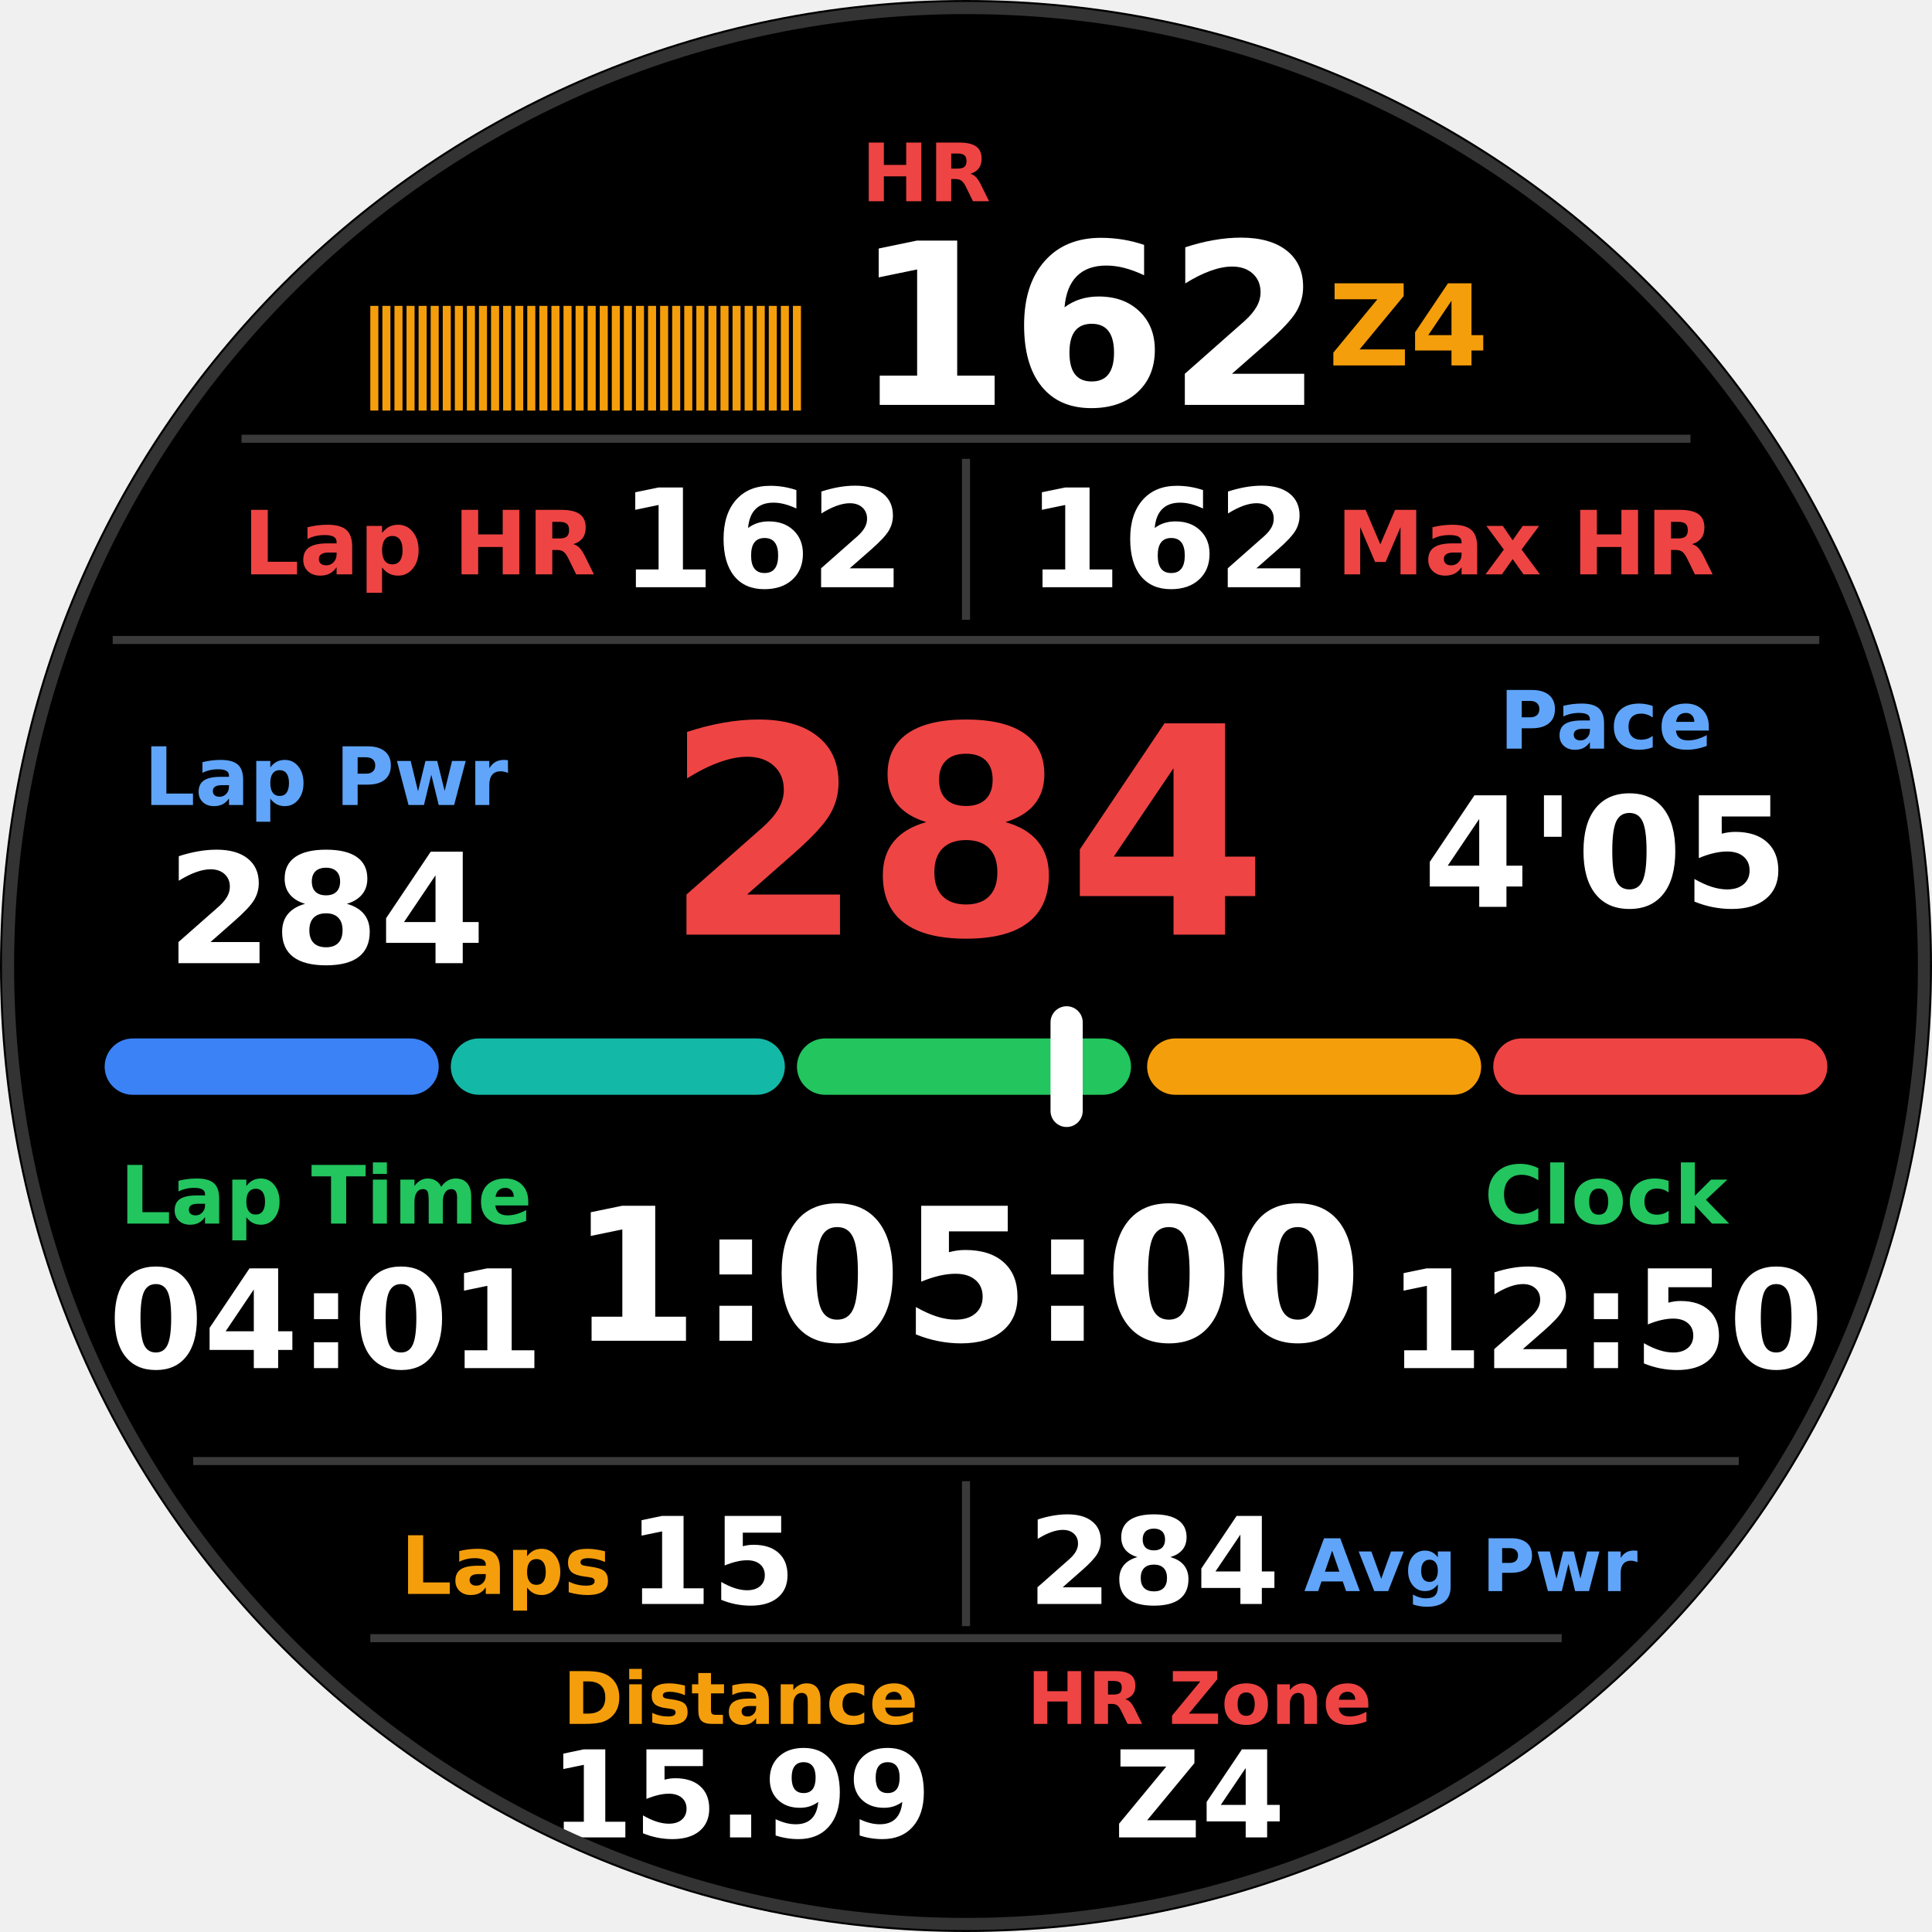
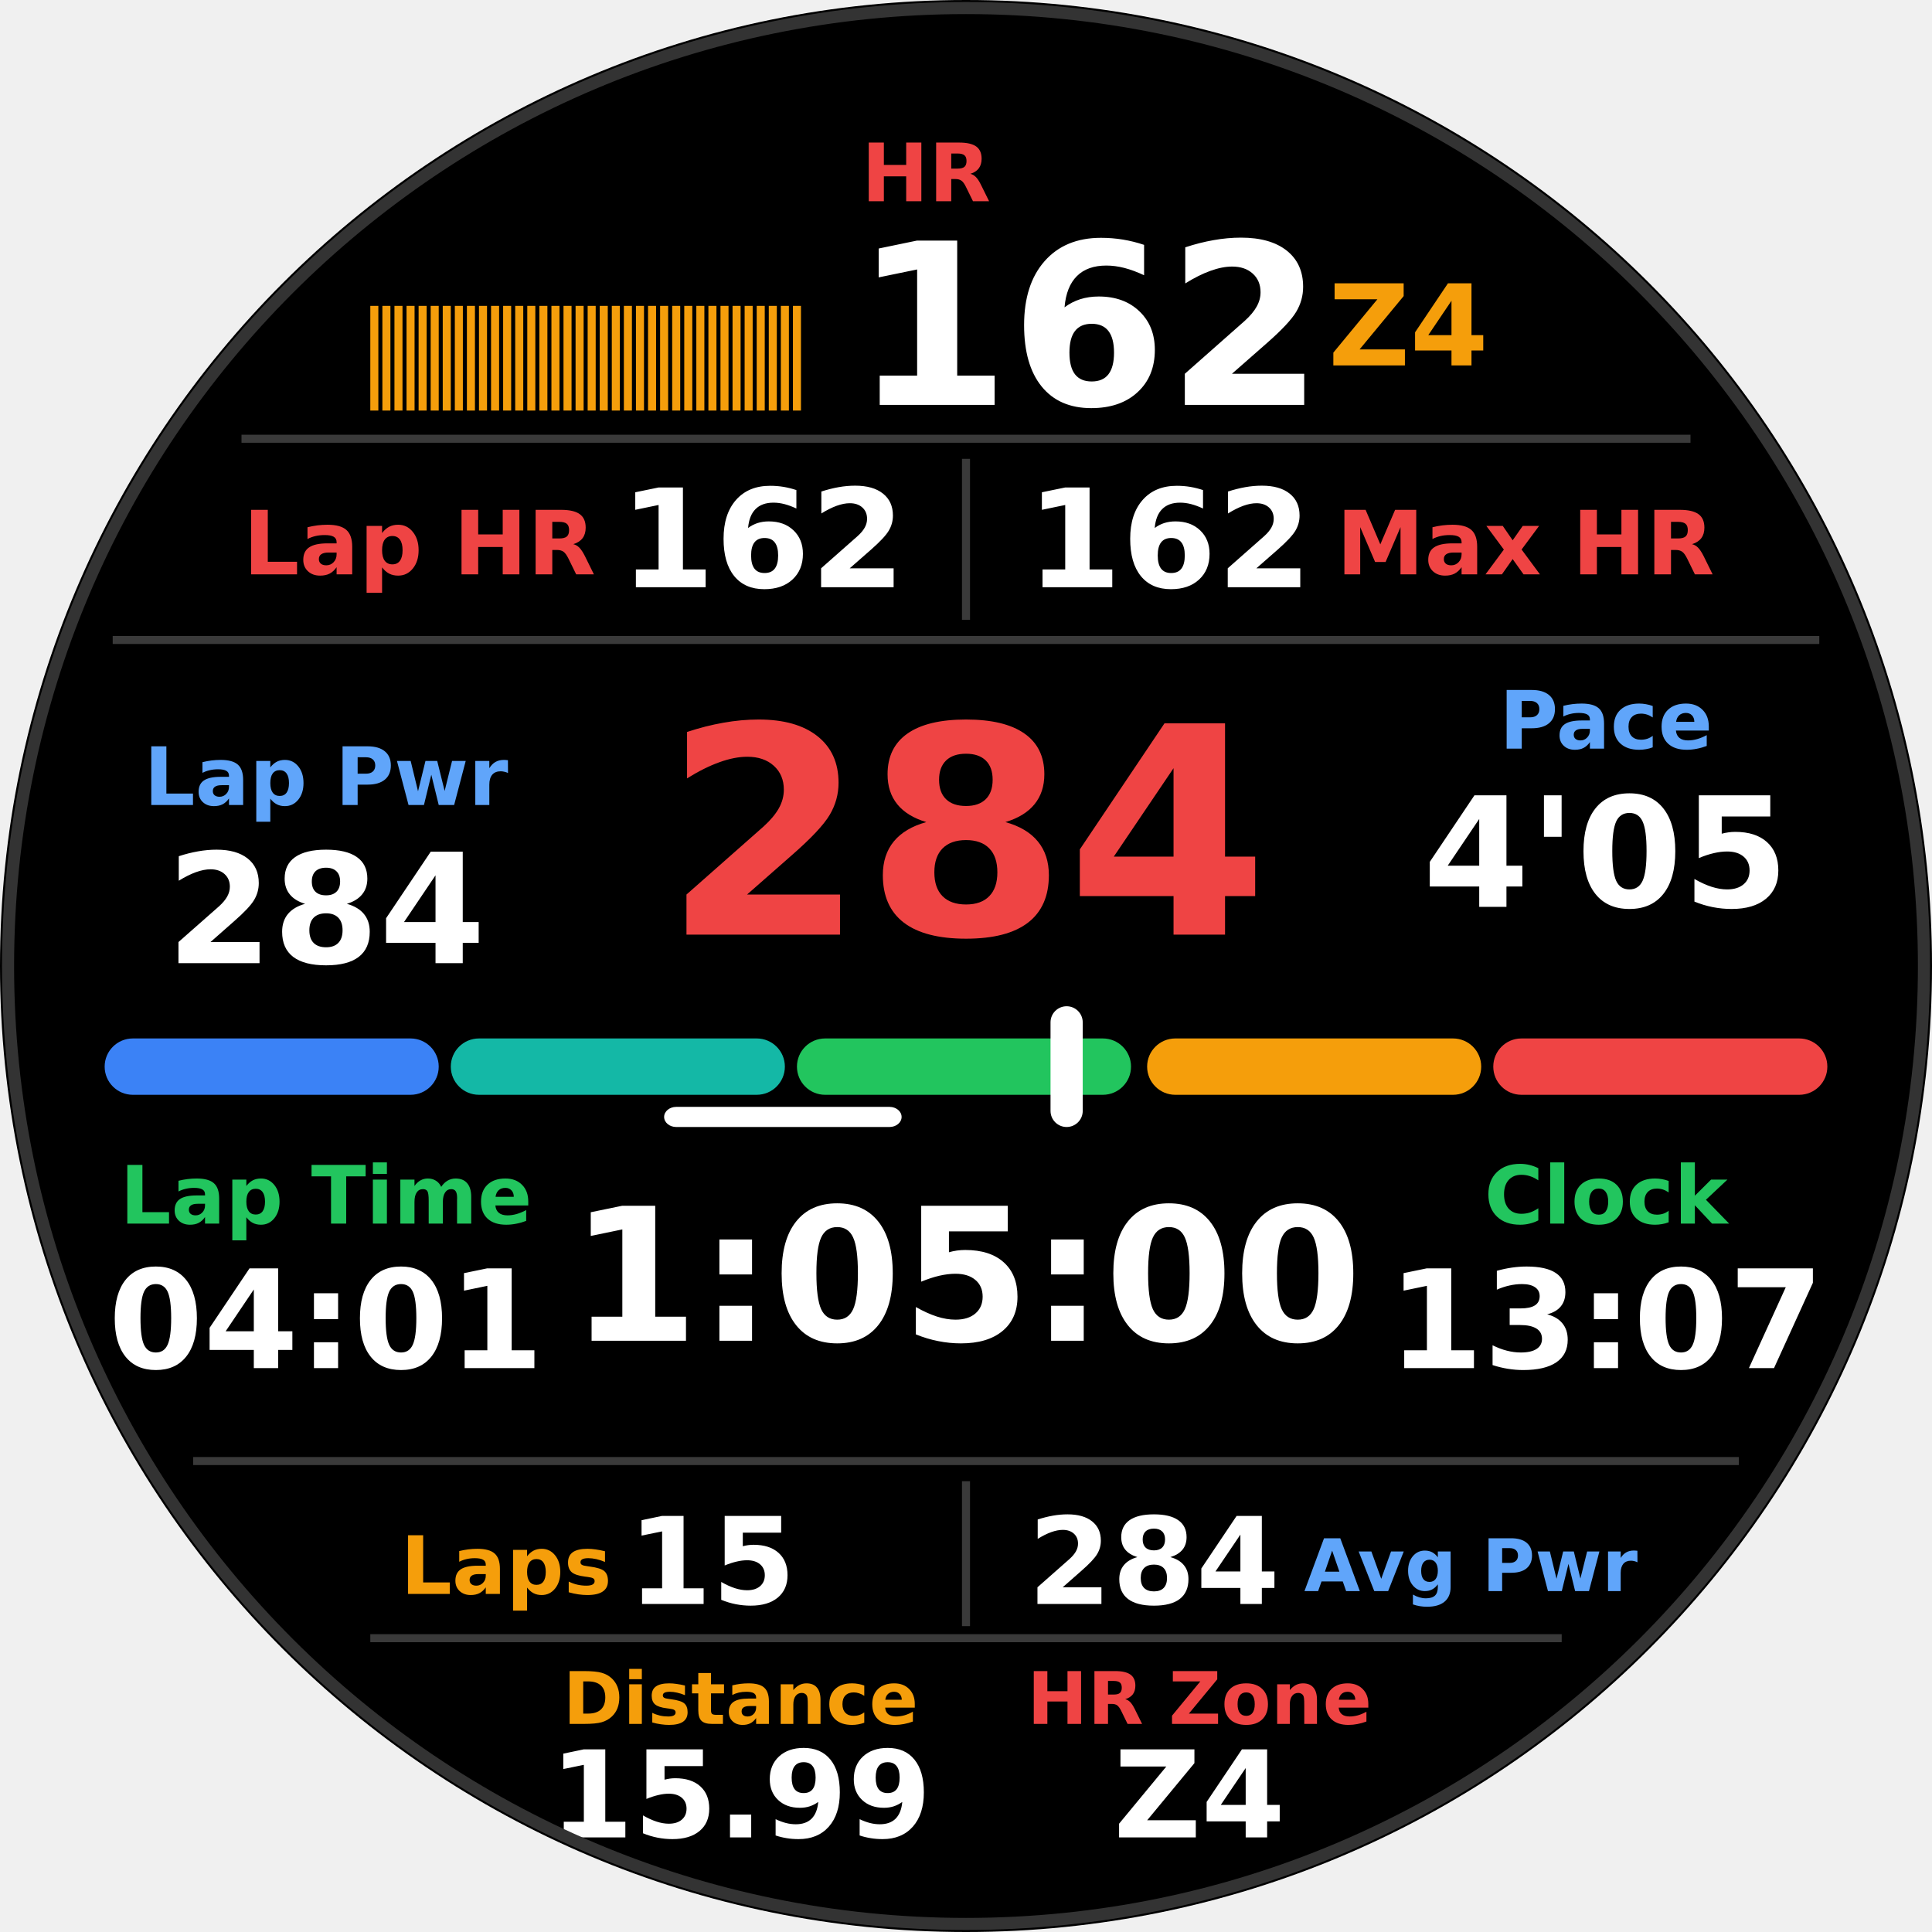
<svg xmlns="http://www.w3.org/2000/svg" width="480" height="480" viewBox="0 0 480 480">
  <defs>
    <clipPath id="round3">
      <circle cx="240" cy="240" r="240" />
    </clipPath>
  </defs>
  <circle cx="240" cy="240" r="239" fill="#000" />
  <g clip-path="url(#round3)">
    <rect x="0" y="0" width="480" height="480" rx="0" fill="#000000" />
    <rect x="60" y="108" width="360" height="2" rx="0" fill="#3a3a3a" />
    <rect x="239" y="114" width="2" height="40" rx="0" fill="#3a3a3a" />
    <rect x="28" y="158" width="424" height="2" rx="0" fill="#3a3a3a" />
    <rect x="48" y="362" width="384" height="2" rx="0" fill="#3a3a3a" />
    <rect x="239" y="368" width="2" height="36" rx="0" fill="#3a3a3a" />
    <rect x="92" y="406" width="296" height="2" rx="0" fill="#3a3a3a" />
    <rect x="92" y="76" width="2" height="26" rx="0" fill="#f59e0b" />
    <rect x="95" y="76" width="2" height="26" rx="0" fill="#f59e0b" />
    <rect x="98" y="76" width="2" height="26" rx="0" fill="#f59e0b" />
    <rect x="101" y="76" width="2" height="26" rx="0" fill="#f59e0b" />
    <rect x="104" y="76" width="2" height="26" rx="0" fill="#f59e0b" />
    <rect x="107" y="76" width="2" height="26" rx="0" fill="#f59e0b" />
    <rect x="110" y="76" width="2" height="26" rx="0" fill="#f59e0b" />
    <rect x="113" y="76" width="2" height="26" rx="0" fill="#f59e0b" />
    <rect x="116" y="76" width="2" height="26" rx="0" fill="#f59e0b" />
    <rect x="119" y="76" width="2" height="26" rx="0" fill="#f59e0b" />
    <rect x="122" y="76" width="2" height="26" rx="0" fill="#f59e0b" />
    <rect x="125" y="76" width="2" height="26" rx="0" fill="#f59e0b" />
    <rect x="128" y="76" width="2" height="26" rx="0" fill="#f59e0b" />
    <rect x="131" y="76" width="2" height="26" rx="0" fill="#f59e0b" />
    <rect x="134" y="76" width="2" height="26" rx="0" fill="#f59e0b" />
    <rect x="137" y="76" width="2" height="26" rx="0" fill="#f59e0b" />
    <rect x="140" y="76" width="2" height="26" rx="0" fill="#f59e0b" />
    <rect x="143" y="76" width="2" height="26" rx="0" fill="#f59e0b" />
    <rect x="146" y="76" width="2" height="26" rx="0" fill="#f59e0b" />
    <rect x="149" y="76" width="2" height="26" rx="0" fill="#f59e0b" />
    <rect x="152" y="76" width="2" height="26" rx="0" fill="#f59e0b" />
    <rect x="155" y="76" width="2" height="26" rx="0" fill="#f59e0b" />
    <rect x="158" y="76" width="2" height="26" rx="0" fill="#f59e0b" />
    <rect x="161" y="76" width="2" height="26" rx="0" fill="#f59e0b" />
    <rect x="164" y="76" width="2" height="26" rx="0" fill="#f59e0b" />
    <rect x="167" y="76" width="2" height="26" rx="0" fill="#f59e0b" />
    <rect x="170" y="76" width="2" height="26" rx="0" fill="#f59e0b" />
    <rect x="173" y="76" width="2" height="26" rx="0" fill="#f59e0b" />
    <rect x="176" y="76" width="2" height="26" rx="0" fill="#f59e0b" />
    <rect x="179" y="76" width="2" height="26" rx="0" fill="#f59e0b" />
    <rect x="182" y="76" width="2" height="26" rx="0" fill="#f59e0b" />
    <rect x="185" y="76" width="2" height="26" rx="0" fill="#f59e0b" />
    <rect x="188" y="76" width="2" height="26" rx="0" fill="#f59e0b" />
    <rect x="191" y="76" width="2" height="26" rx="0" fill="#f59e0b" />
    <rect x="194" y="76" width="2" height="26" rx="0" fill="#f59e0b" />
    <rect x="197" y="76" width="2" height="26" rx="0" fill="#f59e0b" />
    <text x="214" y="50" text-anchor="start" font-size="20" fill="#ef4444" font-family="'DejaVu Sans',Arial,sans-serif" font-weight="600">HR</text>
    <text x="212" y="100.6" text-anchor="start" font-size="56" fill="#ffffff" font-family="'DejaVu Sans',Arial,sans-serif" font-weight="600">162</text>
    <text x="148" y="142.7" text-anchor="end" font-size="22" fill="#ef4444" font-family="'DejaVu Sans',Arial,sans-serif" font-weight="600">Lap HR</text>
    <text x="154" y="145.9" text-anchor="start" font-size="34" fill="#ffffff" font-family="'DejaVu Sans',Arial,sans-serif" font-weight="600">162</text>
    <text x="332" y="142.7" text-anchor="start" font-size="22" fill="#ef4444" font-family="'DejaVu Sans',Arial,sans-serif" font-weight="600">Max HR</text>
    <text x="326" y="145.9" text-anchor="end" font-size="34" fill="#ffffff" font-family="'DejaVu Sans',Arial,sans-serif" font-weight="600">162</text>
    <text x="81" y="200" text-anchor="middle" font-size="20" fill="#60a5fa" font-family="'DejaVu Sans',Arial,sans-serif" font-weight="600">Lap Pwr</text>
    <text x="81" y="239.3" text-anchor="middle" font-size="38" fill="#ffffff" font-family="'DejaVu Sans',Arial,sans-serif" font-weight="600">284</text>
    <text x="240" y="232.2" text-anchor="middle" font-size="72" fill="#ef4444" font-family="'DejaVu Sans',Arial,sans-serif" font-weight="600">284</text>
    <text x="399" y="186" text-anchor="middle" font-size="20" fill="#60a5fa" font-family="'DejaVu Sans',Arial,sans-serif" font-weight="600">Pace</text>
    <text x="399" y="225.3" text-anchor="middle" font-size="38" fill="#ffffff" font-family="'DejaVu Sans',Arial,sans-serif" font-weight="600">4'05</text>
    <text x="81" y="304" text-anchor="middle" font-size="20" fill="#22c55e" font-family="'DejaVu Sans',Arial,sans-serif" font-weight="600">Lap Time</text>
    <text x="81" y="339.9" text-anchor="middle" font-size="34" fill="#ffffff" font-family="'DejaVu Sans',Arial,sans-serif" font-weight="600">04:01</text>
    <text x="240" y="333.1" text-anchor="middle" font-size="46" fill="#ffffff" font-family="'DejaVu Sans',Arial,sans-serif" font-weight="600">1:05:00</text>
    <text x="399" y="304" text-anchor="middle" font-size="20" fill="#22c55e" font-family="'DejaVu Sans',Arial,sans-serif" font-weight="600">Clock</text>
-     <text x="399" y="339.9" text-anchor="middle" font-size="34" fill="#ffffff" font-family="'DejaVu Sans',Arial,sans-serif" font-weight="600">12:50</text>
+     <text x="399" y="339.9" text-anchor="middle" font-size="34" fill="#ffffff" font-family="'DejaVu Sans',Arial,sans-serif" font-weight="600">13:07</text>
    <text x="152" y="396" text-anchor="end" font-size="20" fill="#f59e0b" font-family="'DejaVu Sans',Arial,sans-serif" font-weight="600">Laps</text>
    <text x="156" y="398.5" text-anchor="start" font-size="30" fill="#ffffff" font-family="'DejaVu Sans',Arial,sans-serif" font-weight="600">15</text>
    <text x="324" y="395.3" text-anchor="start" font-size="18" fill="#60a5fa" font-family="'DejaVu Sans',Arial,sans-serif" font-weight="600">Avg Pwr</text>
    <text x="318" y="398.5" text-anchor="end" font-size="30" fill="#ffffff" font-family="'DejaVu Sans',Arial,sans-serif" font-weight="600">284</text>
    <text x="184" y="428.3" text-anchor="middle" font-size="18" fill="#f59e0b" font-family="'DejaVu Sans',Arial,sans-serif" font-weight="600">Distance</text>
    <text x="184" y="456.5" text-anchor="middle" font-size="30" fill="#ffffff" font-family="'DejaVu Sans',Arial,sans-serif" font-weight="600">15.99</text>
    <text x="298" y="428.3" text-anchor="middle" font-size="18" fill="#ef4444" font-family="'DejaVu Sans',Arial,sans-serif" font-weight="600">HR Zone</text>
    <text x="298" y="456.5" text-anchor="middle" font-size="30" fill="#ffffff" font-family="'DejaVu Sans',Arial,sans-serif" font-weight="600">Z4</text>
    <text x="330" y="90.8" text-anchor="start" font-size="28" fill="#f59e0b" font-family="'DejaVu Sans',Arial,sans-serif" font-weight="600">Z4</text>
    <rect x="26" y="258" width="83" height="14" rx="7" fill="#3b82f6" />
    <rect x="112" y="258" width="83" height="14" rx="7" fill="#14b8a6" />
    <rect x="198" y="258" width="83" height="14" rx="7" fill="#22c55e" />
    <rect x="285" y="258" width="83" height="14" rx="7" fill="#f59e0b" />
    <rect x="371" y="258" width="83" height="14" rx="7" fill="#ef4444" />
+     <rect x="165" y="275" width="59" height="5" rx="3" fill="#ffffff" />
    <rect x="261" y="250" width="8" height="30" rx="4" fill="#ffffff" />
  </g>
  <circle cx="240" cy="240" r="238" fill="none" stroke="#333" stroke-width="3" />
</svg>
